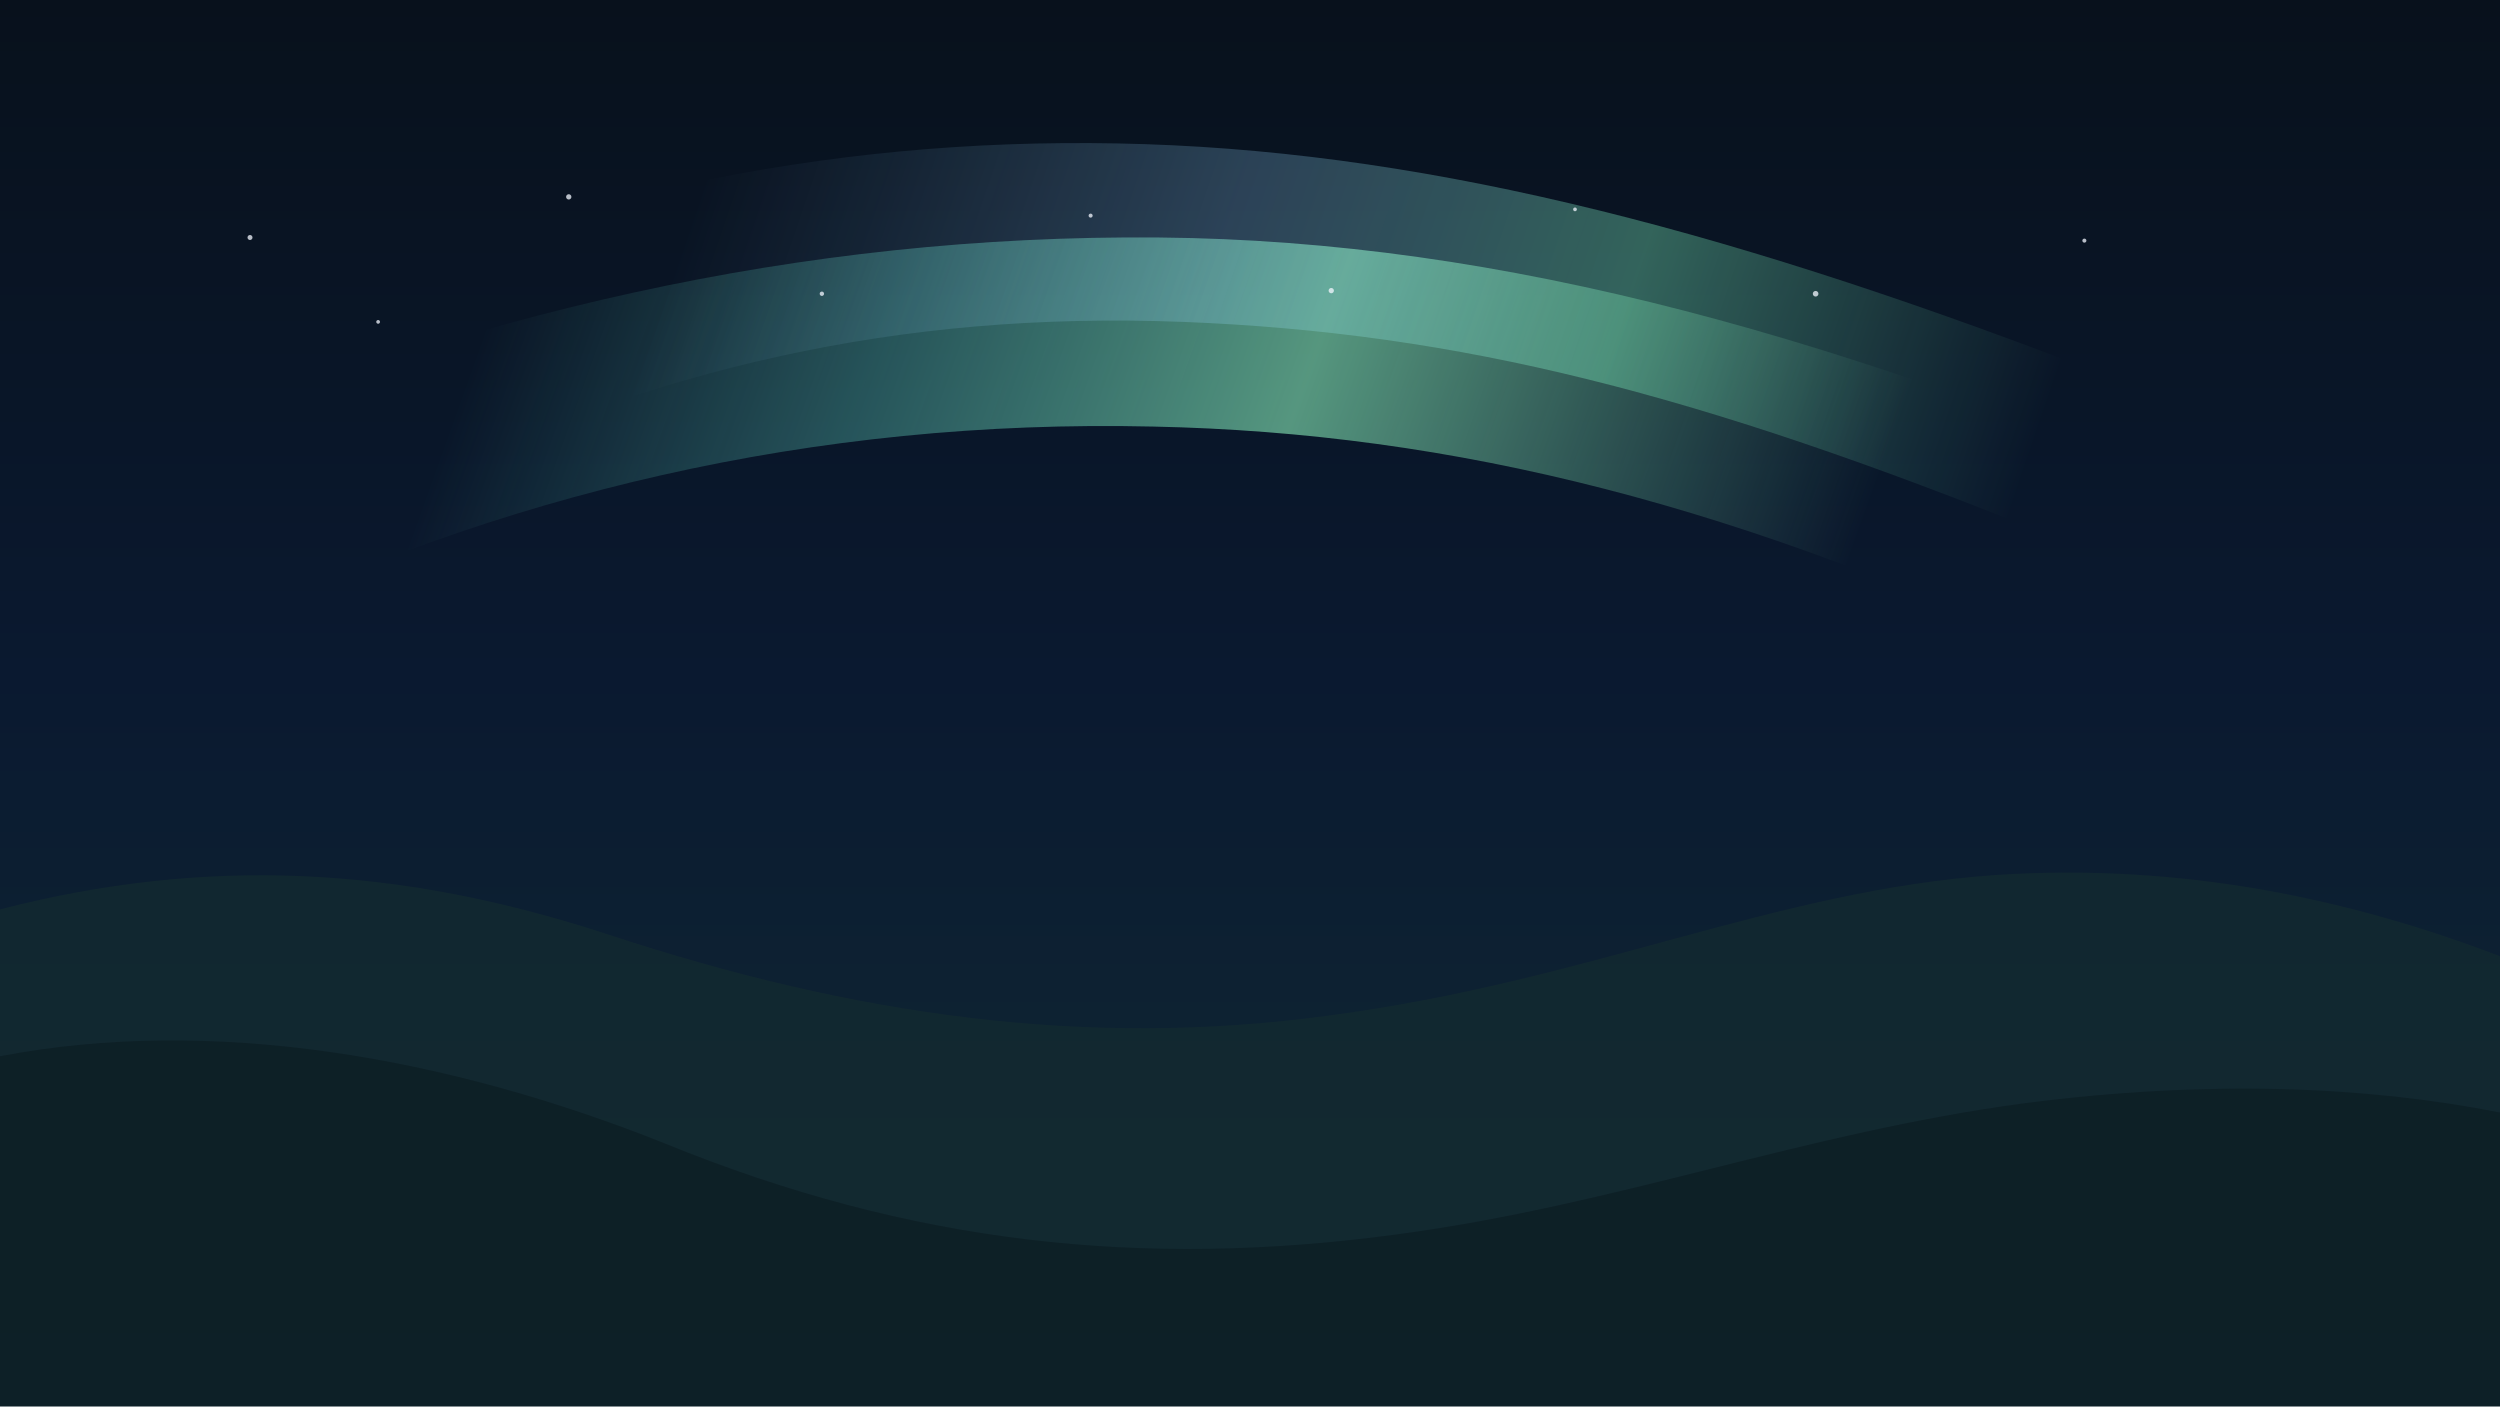
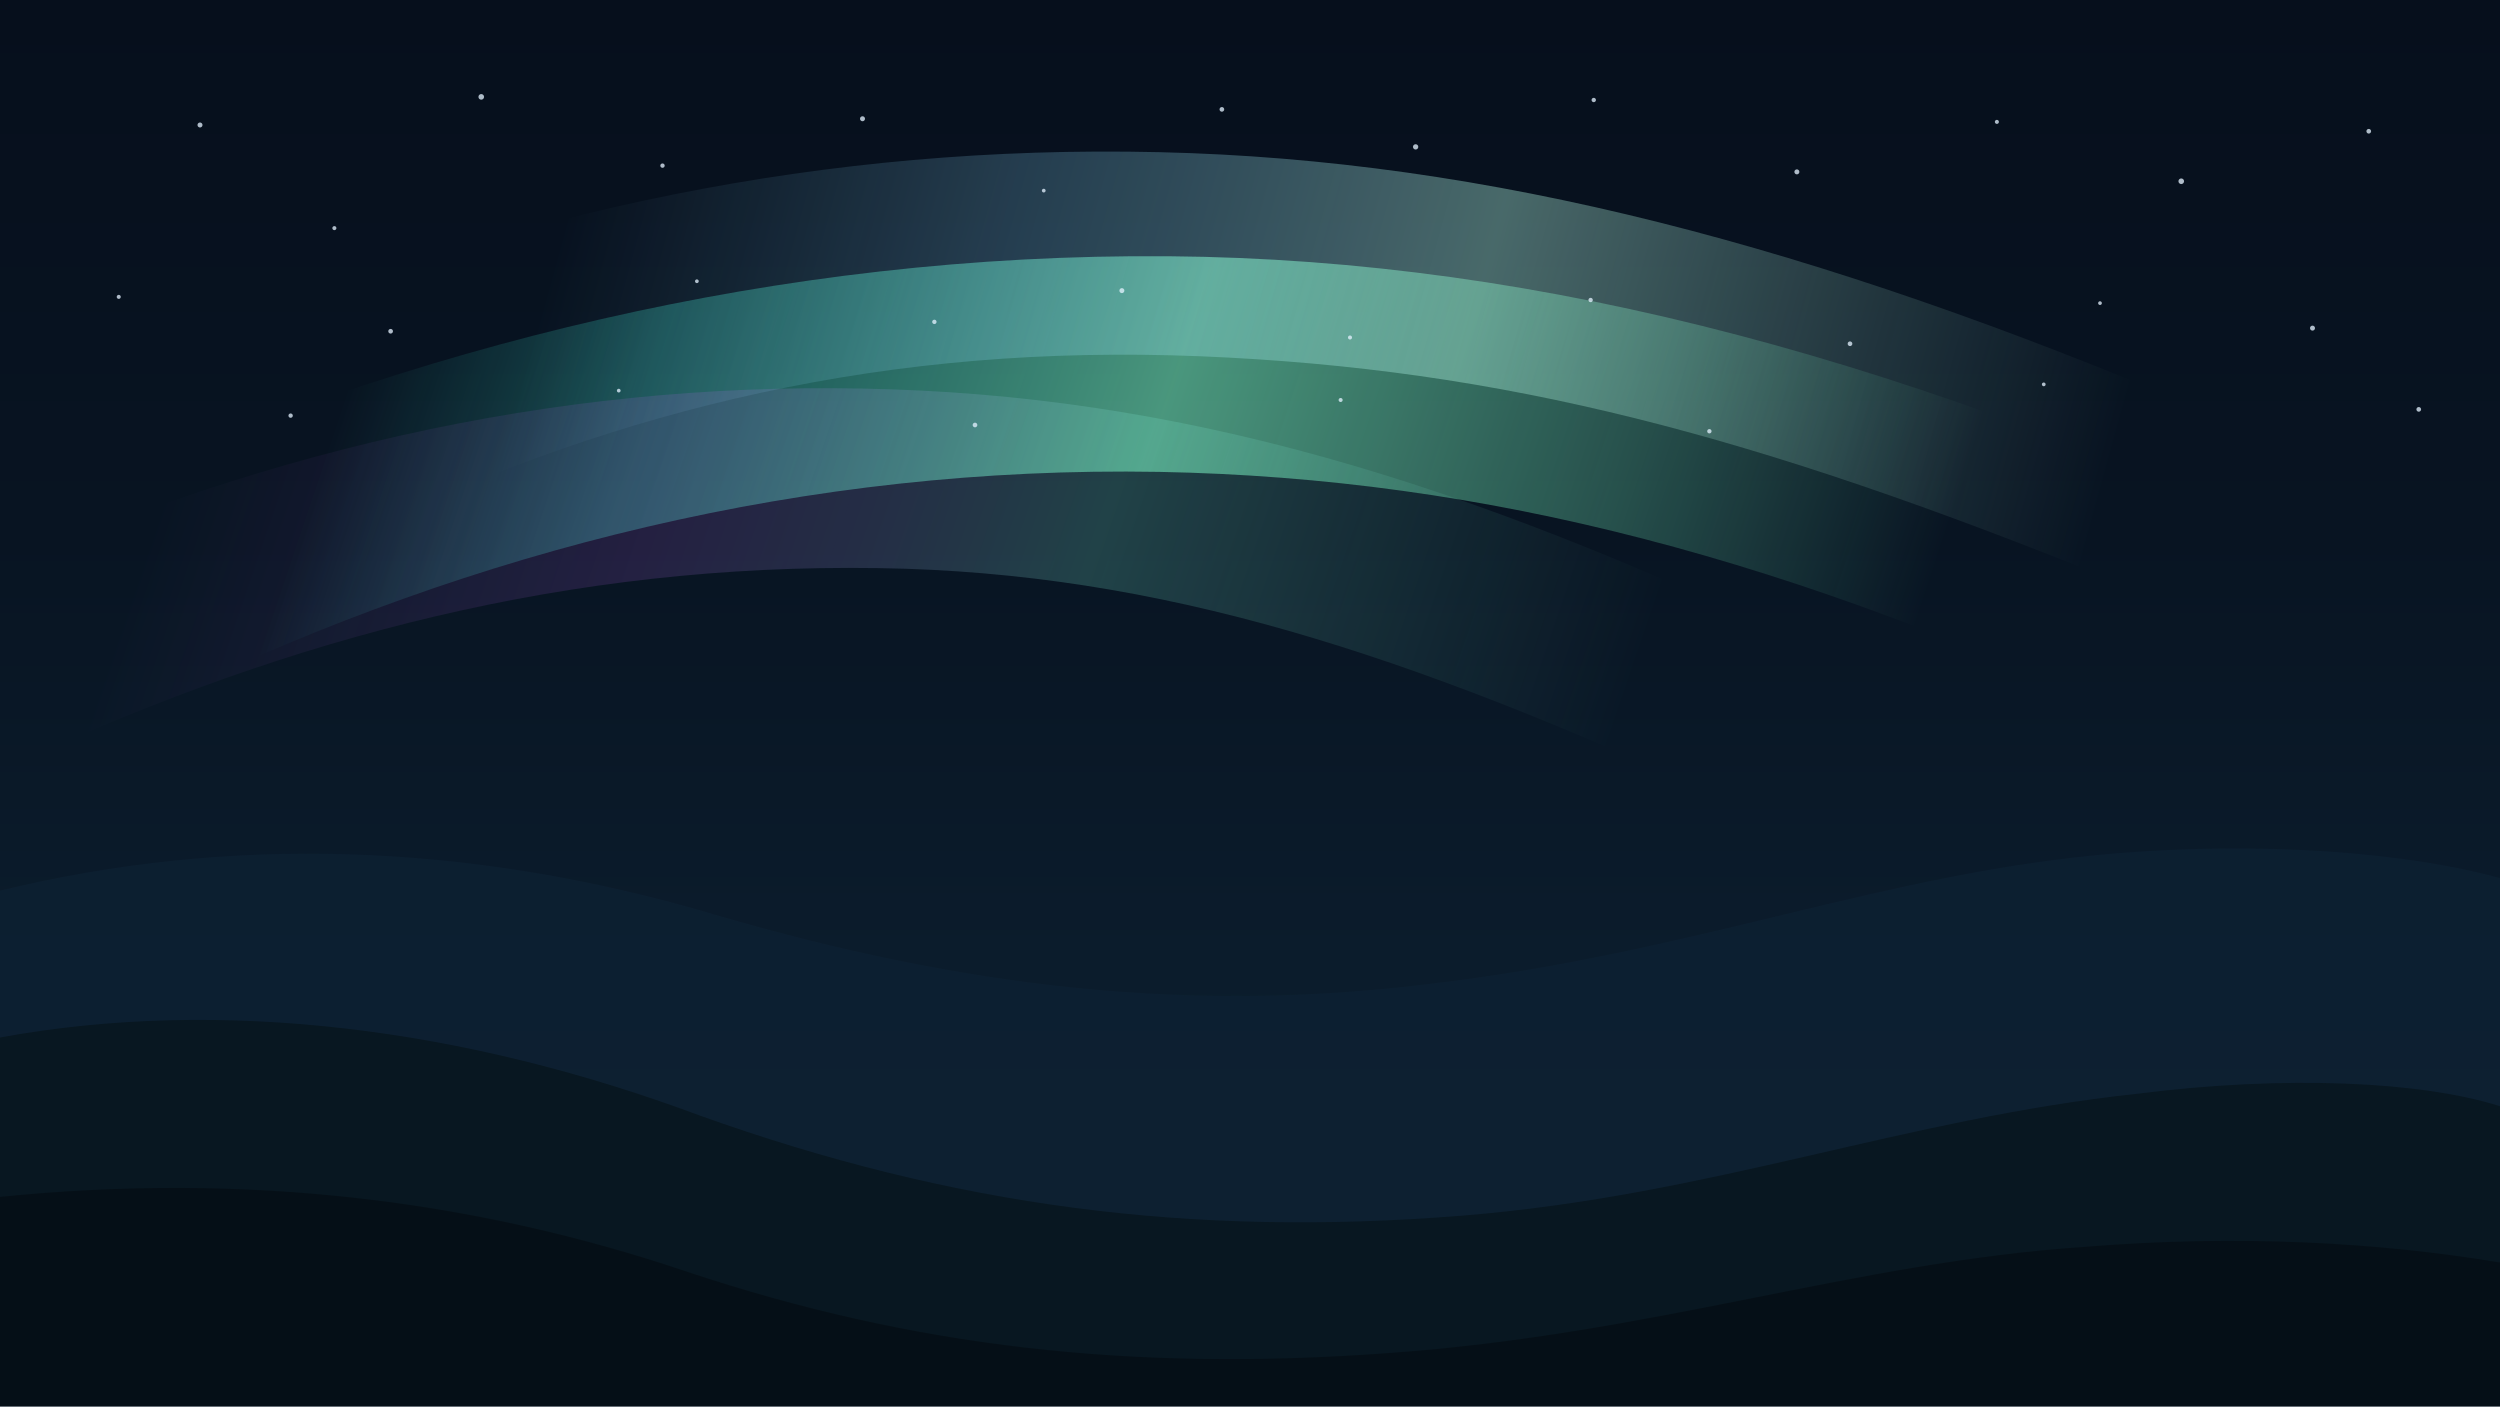
<svg xmlns="http://www.w3.org/2000/svg" width="1600" height="900" viewBox="0 0 1600 900" fill="none">
  <defs>
-     <linearGradient id="auroraSky" x1="800" y1="0" x2="800" y2="900" gradientUnits="userSpaceOnUse">
-       <stop stop-color="#08111C" />
-       <stop offset="0.48" stop-color="#0A1930" />
-       <stop offset="1" stop-color="#112C35" />
+     <linearGradient id="auroraNight" x1="800" y1="0" x2="800" y2="900" gradientUnits="userSpaceOnUse">
+       <stop offset="0" stop-color="#060F1C" />
+       <stop offset="0.38" stop-color="#081422" />
+       <stop offset="0.68" stop-color="#0B1C2C" />
+       <stop offset="1" stop-color="#0E2230" />
    </linearGradient>
-     <linearGradient id="auroraArcA" x1="322" y1="176" x2="1144" y2="470" gradientUnits="userSpaceOnUse">
-       <stop stop-color="#6BE7D0" stop-opacity="0" />
-       <stop offset="0.28" stop-color="#6BE7D0" stop-opacity="0.3" />
-       <stop offset="0.58" stop-color="#8DF4BE" stop-opacity="0.58" />
-       <stop offset="1" stop-color="#8DF4BE" stop-opacity="0" />
+     <linearGradient id="auroraA" x1="260" y1="134" x2="1210" y2="450" gradientUnits="userSpaceOnUse">
+       <stop offset="0" stop-color="#3EDBC6" stop-opacity="0" />
+       <stop offset="0.18" stop-color="#3EDBC6" stop-opacity="0.30" />
+       <stop offset="0.50" stop-color="#7AF6C0" stop-opacity="0.58" />
+       <stop offset="0.80" stop-color="#7AF6C0" stop-opacity="0.26" />
+       <stop offset="1" stop-color="#7AF6C0" stop-opacity="0" />
    </linearGradient>
-     <linearGradient id="auroraArcB" x1="455" y1="100" x2="1270" y2="378" gradientUnits="userSpaceOnUse">
-       <stop stop-color="#99D7FF" stop-opacity="0" />
-       <stop offset="0.38" stop-color="#99D7FF" stop-opacity="0.24" />
-       <stop offset="0.68" stop-color="#84FFC7" stop-opacity="0.34" />
-       <stop offset="1" stop-color="#84FFC7" stop-opacity="0" />
+     <linearGradient id="auroraB" x1="380" y1="72" x2="1340" y2="336" gradientUnits="userSpaceOnUse">
+       <stop offset="0" stop-color="#90DEFF" stop-opacity="0" />
+       <stop offset="0.28" stop-color="#90DEFF" stop-opacity="0.22" />
+       <stop offset="0.58" stop-color="#B4F8E4" stop-opacity="0.38" />
+       <stop offset="0.82" stop-color="#B4F8E4" stop-opacity="0.16" />
+       <stop offset="1" stop-color="#B4F8E4" stop-opacity="0" />
+     </linearGradient>
+     <linearGradient id="auroraC" x1="140" y1="210" x2="1020" y2="510" gradientUnits="userSpaceOnUse">
+       <stop offset="0" stop-color="#CC68FF" stop-opacity="0" />
+       <stop offset="0.32" stop-color="#CC68FF" stop-opacity="0.14" />
+       <stop offset="0.62" stop-color="#7AE4CC" stop-opacity="0.22" />
+       <stop offset="1" stop-color="#7AE4CC" stop-opacity="0" />
    </linearGradient>
  </defs>
-   <rect width="1600" height="900" fill="url(#auroraSky)" />
-   <path d="M86 292C295 201 512 150 742 152C962 154 1181 215 1453 332L1340 430C1116 323 930 277 738 273C521 268 318 316 132 408L86 292Z" fill="url(#auroraArcA)" />
-   <path d="M202 195C379 117 562 84 751 93C938 102 1133 155 1380 253L1310 342C1087 252 935 213 757 206C574 199 419 236 260 312L202 195Z" fill="url(#auroraArcB)" />
-   <g fill="#F2F6FF" fill-opacity="0.75">
-     <circle cx="160" cy="152" r="1.6" />
-     <circle cx="242" cy="206" r="1.2" />
-     <circle cx="364" cy="126" r="1.7" />
-     <circle cx="526" cy="188" r="1.4" />
-     <circle cx="698" cy="138" r="1.3" />
-     <circle cx="852" cy="186" r="1.7" />
-     <circle cx="1008" cy="134" r="1.2" />
-     <circle cx="1162" cy="188" r="1.8" />
-     <circle cx="1334" cy="154" r="1.3" />
+   <rect width="1600" height="900" fill="url(#auroraNight)" />
+   <path d="M50 318C262 222 498 162 748 164C990 166 1228 232 1498 358L1378 466C1148 358 952 306 742 302C516 298 304 352 108 446L50 318Z" fill="url(#auroraA)" />
+   <path d="M158 208C346 130 548 90 762 98C972 106 1182 164 1432 272L1354 372C1122 278 962 236 768 228C570 220 398 260 228 342L158 208Z" fill="url(#auroraB)" />
+   <path d="M0 364C196 278 390 240 590 250C790 260 974 322 1200 434L1126 522C916 424 758 370 580 364C382 358 204 402 30 480L0 364Z" fill="url(#auroraC)" />
+   <g fill="#E4F2FF" fill-opacity="0.76">
+     <circle cx="128" cy="80" r="1.6" />
+     <circle cx="214" cy="146" r="1.3" />
+     <circle cx="308" cy="62" r="1.8" />
+     <circle cx="424" cy="106" r="1.4" />
+     <circle cx="552" cy="76" r="1.6" />
+     <circle cx="668" cy="122" r="1.2" />
+     <circle cx="782" cy="70" r="1.5" />
+     <circle cx="906" cy="94" r="1.7" />
+     <circle cx="1020" cy="64" r="1.4" />
+     <circle cx="1150" cy="110" r="1.6" />
+     <circle cx="1278" cy="78" r="1.3" />
+     <circle cx="1396" cy="116" r="1.8" />
+     <circle cx="1516" cy="84" r="1.5" />
+     <circle cx="76" cy="190" r="1.3" />
+     <circle cx="250" cy="212" r="1.5" />
+     <circle cx="446" cy="180" r="1.2" />
+     <circle cx="598" cy="206" r="1.4" />
+     <circle cx="718" cy="186" r="1.6" />
+     <circle cx="864" cy="216" r="1.3" />
+     <circle cx="1018" cy="192" r="1.4" />
+     <circle cx="1184" cy="220" r="1.5" />
+     <circle cx="1344" cy="194" r="1.2" />
+     <circle cx="1480" cy="210" r="1.6" />
+     <circle cx="186" cy="266" r="1.4" />
+     <circle cx="396" cy="250" r="1.2" />
+     <circle cx="624" cy="272" r="1.5" />
+     <circle cx="858" cy="256" r="1.3" />
+     <circle cx="1094" cy="276" r="1.4" />
+     <circle cx="1308" cy="246" r="1.2" />
+     <circle cx="1548" cy="262" r="1.5" />
  </g>
-   <path d="M0 582C132 548 255 554 389 598C547 650 695 671 850 650C1017 628 1135 570 1277 560C1398 552 1506 576 1600 612V900H0V582Z" fill="#142B30" fill-opacity="0.74" />
-   <path d="M0 676C135 650 286 676 426 732C583 796 731 812 894 790C1036 771 1154 725 1296 706C1413 691 1514 695 1600 712V900H0V676Z" fill="#0D1E24" fill-opacity="0.76" />
+   <path d="M0 570C148 534 298 540 446 582C600 628 748 650 912 630C1086 610 1206 558 1356 546C1470 537 1558 550 1600 562V900H0V570Z" fill="#0D2132" fill-opacity="0.78" />
+   <path d="M0 664C142 638 298 658 448 714C610 772 762 792 936 778C1096 765 1218 716 1368 700C1462 688 1550 692 1600 708V900H0V664Z" fill="#08161E" fill-opacity="0.84" />
+   <path d="M0 766C158 750 304 768 440 814C584 862 724 878 888 866C1058 854 1186 808 1334 798C1432 790 1522 795 1600 808V900H0V766Z" fill="#050D14" fill-opacity="0.72" />
</svg>
